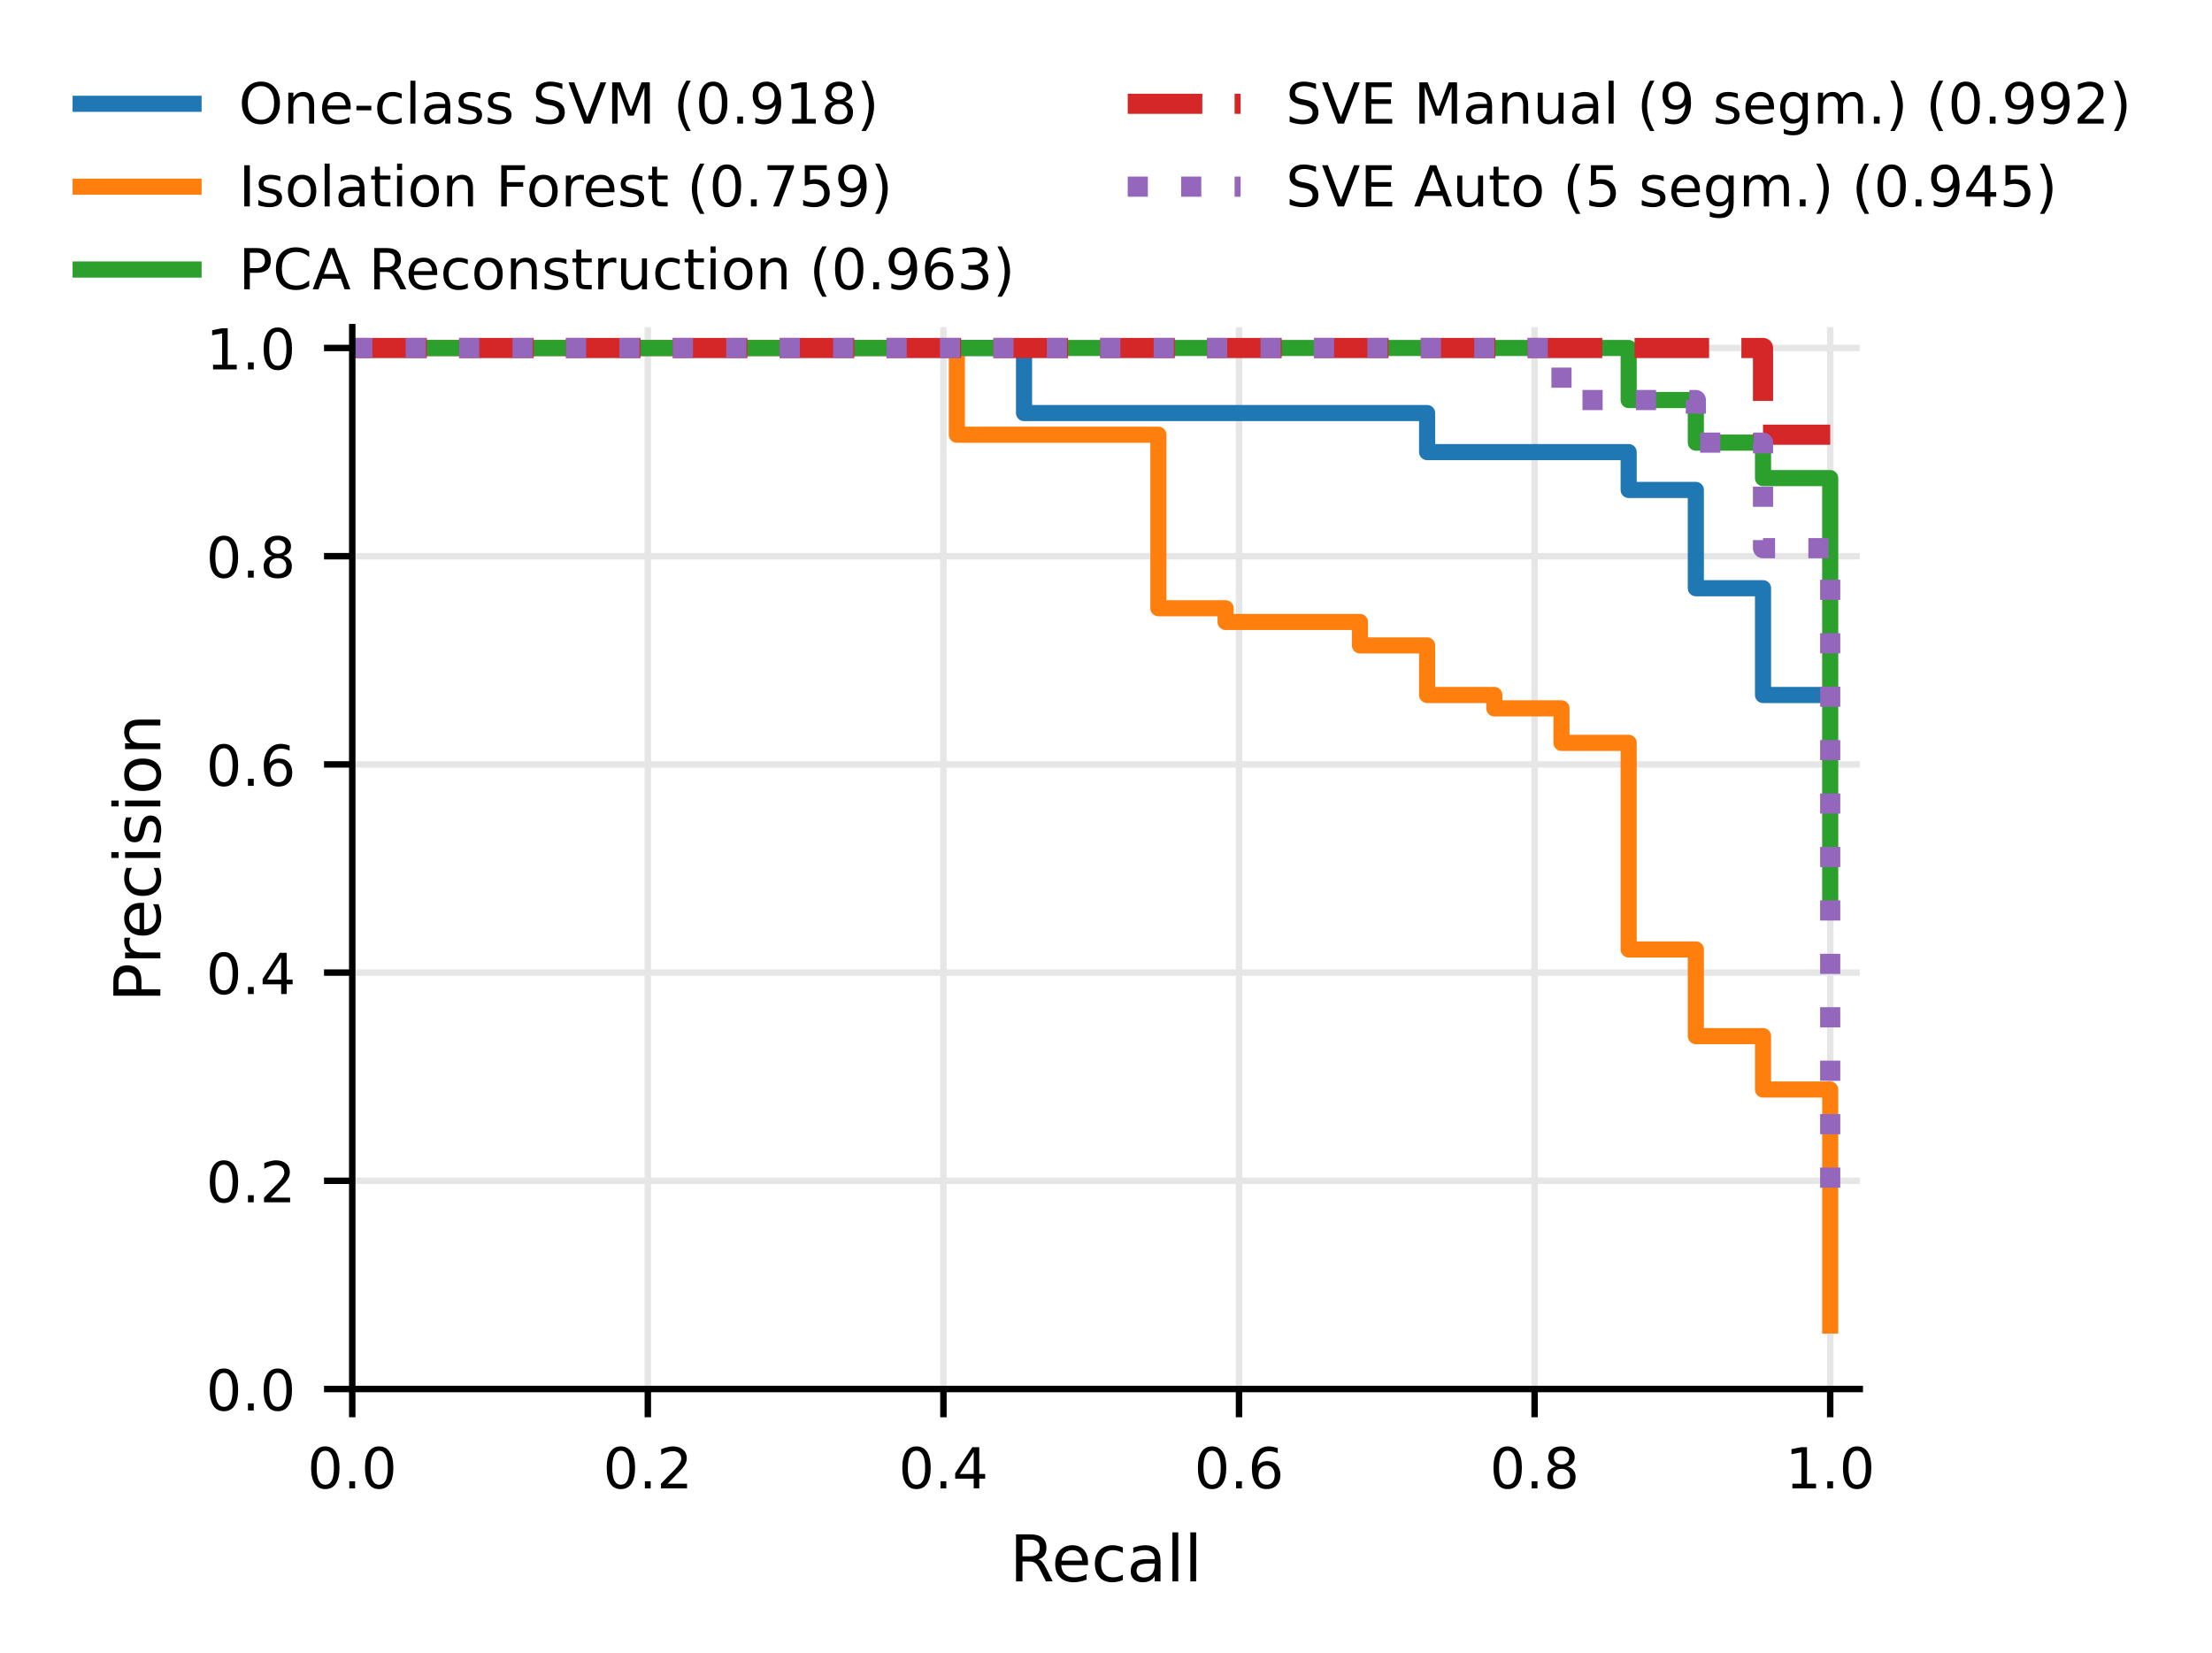
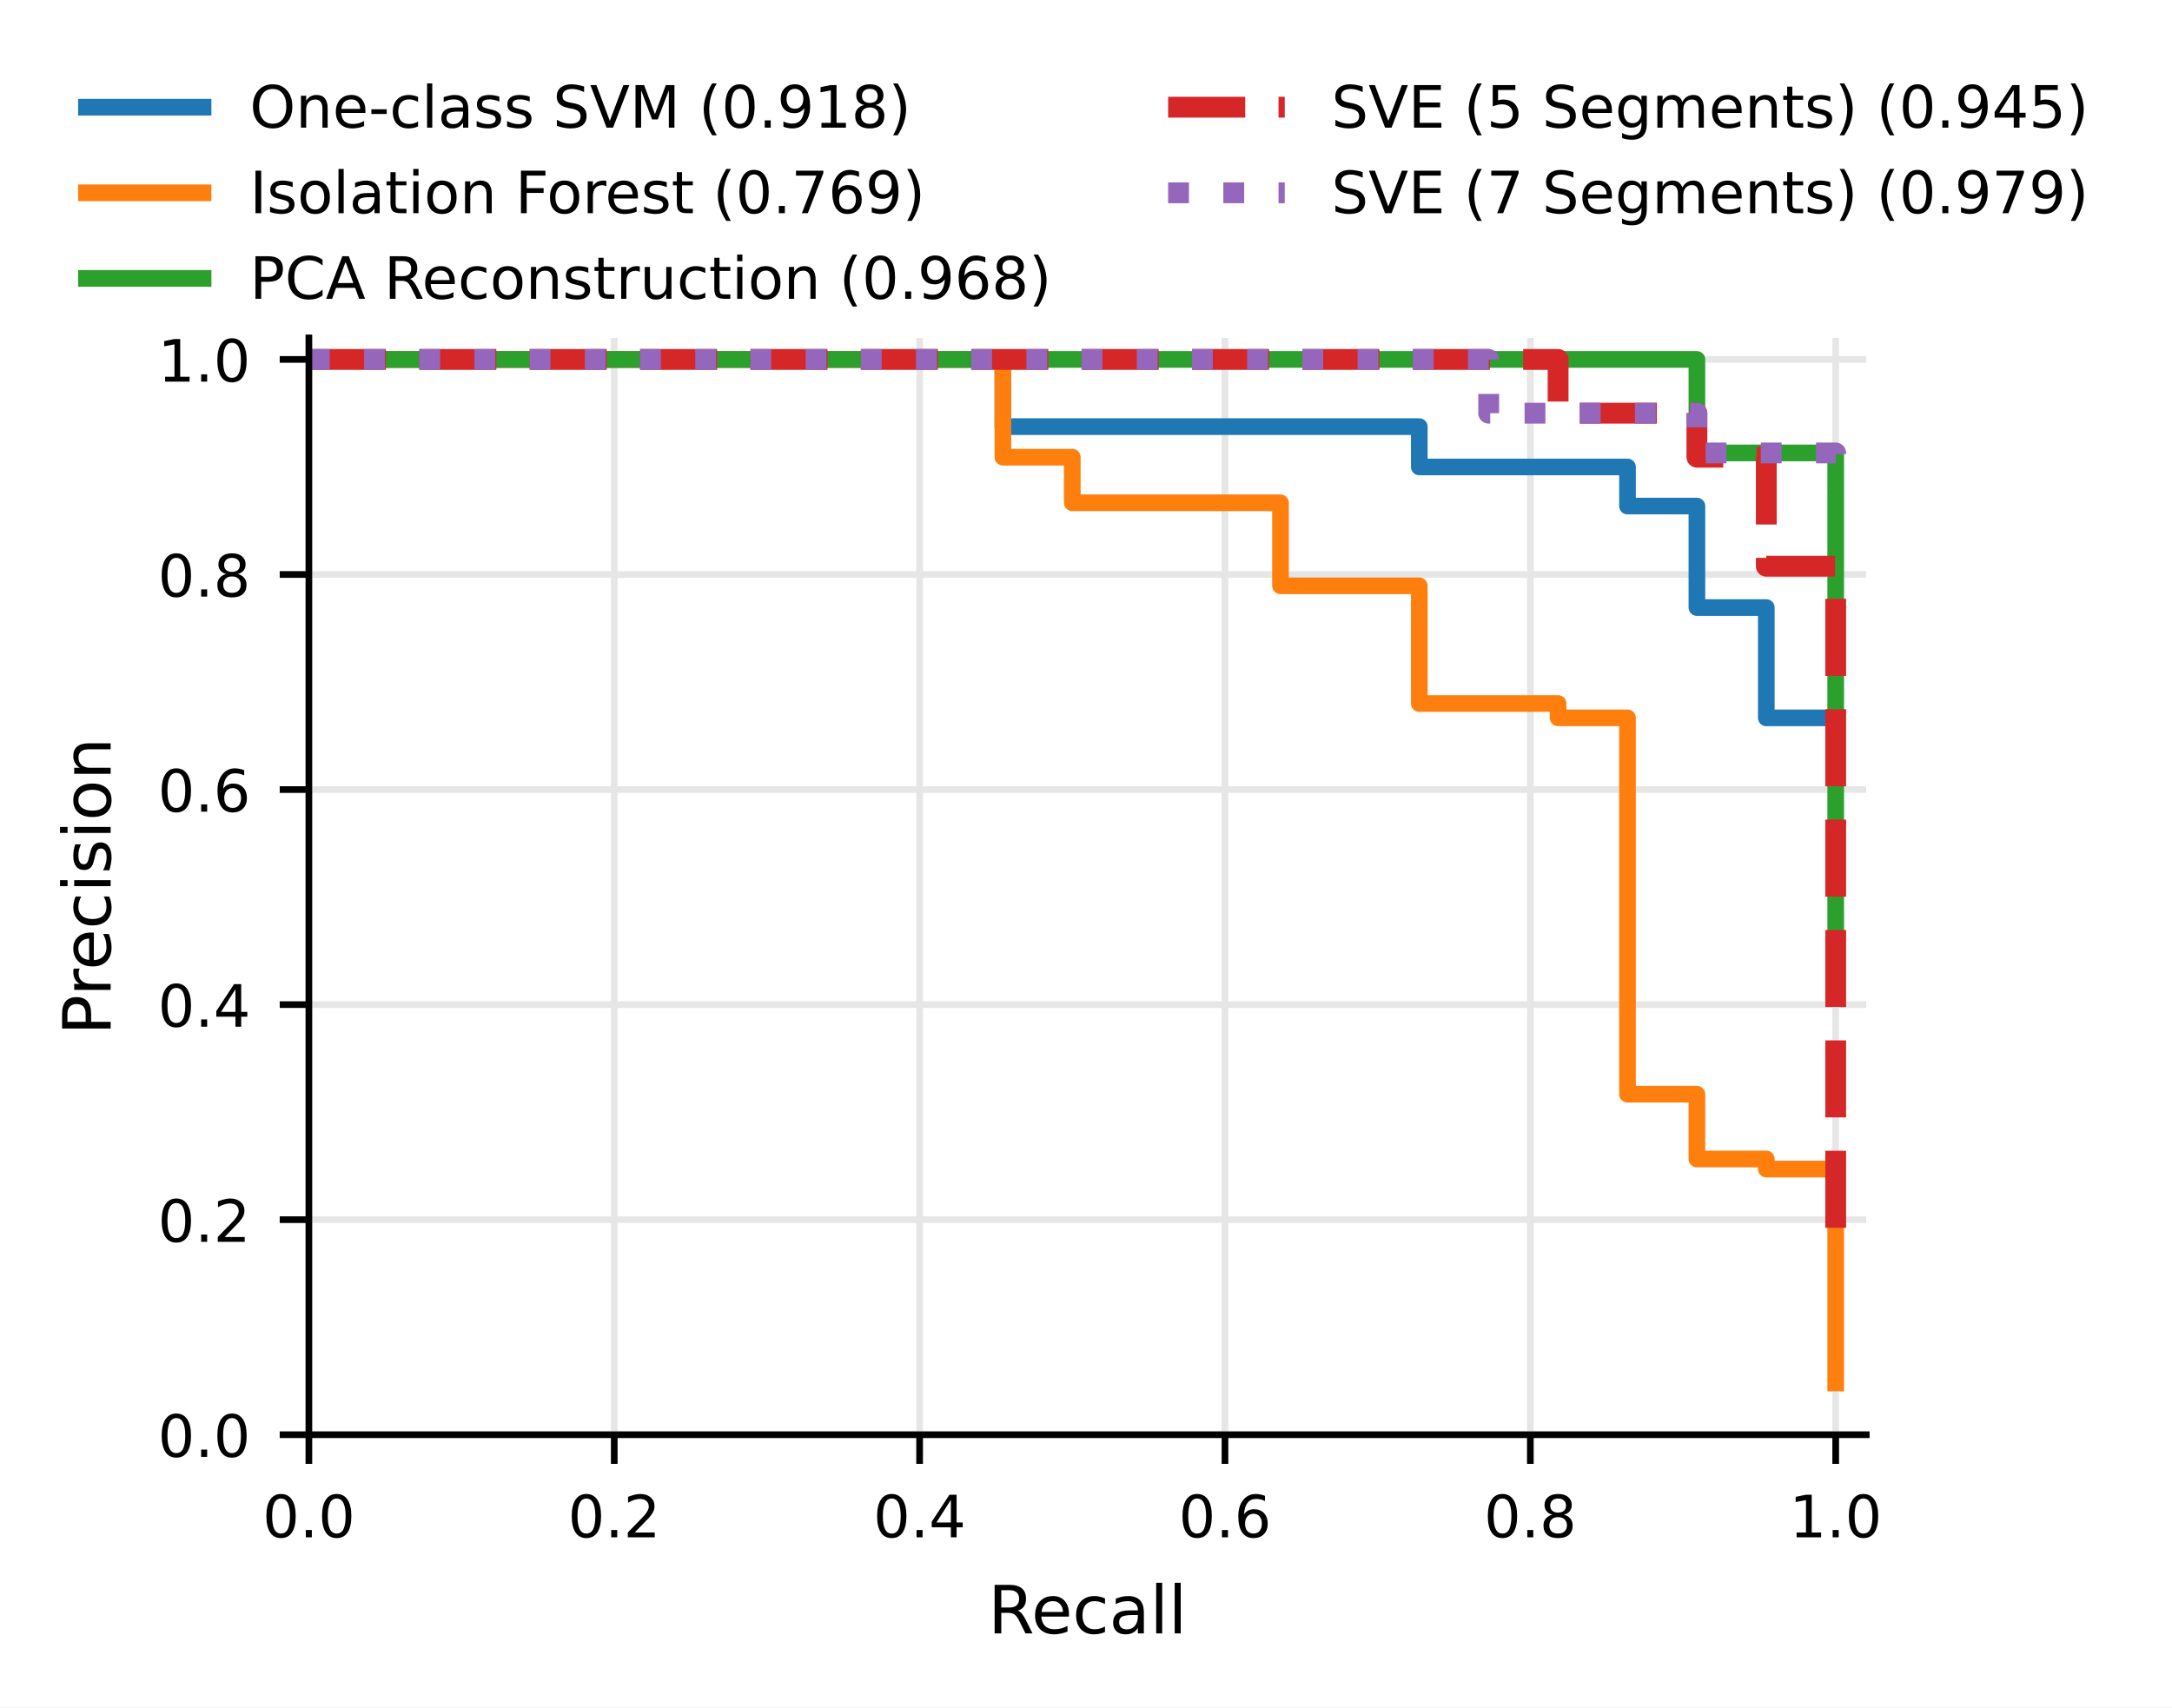
- <svg xmlns="http://www.w3.org/2000/svg" xmlns:xlink="http://www.w3.org/1999/xlink" width="274.284pt" height="204.932pt" viewBox="0 0 274.284 204.932" version="1.1">
+ <svg xmlns="http://www.w3.org/2000/svg" xmlns:xlink="http://www.w3.org/1999/xlink" width="260.705pt" height="204.932pt" viewBox="0 0 260.705 204.932" version="1.1">
  <defs>
    <style type="text/css">*{stroke-linejoin: round; stroke-linecap: butt}</style>
  </defs>
  <g id="figure_1">
    <g id="patch_1">
-       <path d="M 0 204.932  L 274.284 204.932  L 274.284 0  L 0 0  z " style="fill: #ffffff" />
+       <path d="M 0 204.932  L 260.705 204.932  L 260.705 0  L 0 0  z " style="fill: #ffffff" />
    </g>
    <g id="axes_1">
      <g id="patch_2">
-         <path d="M 43.677 172.215  L 230.607 172.215  L 230.607 40.563  L 43.677 40.563  z " style="fill: #ffffff" />
+         <path d="M 37.075 172.215  L 224.005 172.215  L 224.005 40.563  L 37.075 40.563  z " style="fill: #ffffff" />
      </g>
      <g id="matplotlib.axis_1">
        <g id="xtick_1">
          <g id="line2d_1">
-             <path d="M 43.677 172.215  L 43.677 40.563  " clip-path="url(#p93f722925f)" style="fill: none; stroke: #e6e6e6; stroke-width: 0.8; stroke-linecap: square" />
+             <path d="M 37.075 172.215  L 37.075 40.563  " clip-path="url(#pd01b79abc2)" style="fill: none; stroke: #e6e6e6; stroke-width: 0.8; stroke-linecap: square" />
          </g>
          <g id="line2d_2">
            <defs>
-               <path id="ma063ad20f3" d="M 0 0  L 0 3.5  " style="stroke: #000000; stroke-width: 0.8" />
+               <path id="mc4171eed5b" d="M 0 0  L 0 3.5  " style="stroke: #000000; stroke-width: 0.8" />
            </defs>
            <g>
-               <use xlink:href="#ma063ad20f3" x="43.677" y="172.215" style="stroke: #000000; stroke-width: 0.8" />
+               <use xlink:href="#mc4171eed5b" x="37.075" y="172.215" style="stroke: #000000; stroke-width: 0.8" />
            </g>
          </g>
          <g id="text_1">
-             <text style="font-size: 7px; font-family: 'DejaVu Sans', 'Bitstream Vera Sans', 'Computer Modern Sans Serif', 'Lucida Grande', 'Verdana', 'Geneva', 'Lucid', 'Arial', 'Helvetica', 'Avant Garde', sans-serif; text-anchor: middle" x="43.677" y="184.533" transform="rotate(-0 43.67688 184.5335)">0.0</text>
+             <text style="font-size: 7px; font-family: 'DejaVu Sans', 'Bitstream Vera Sans', 'Computer Modern Sans Serif', 'Lucida Grande', 'Verdana', 'Geneva', 'Lucid', 'Arial', 'Helvetica', 'Avant Garde', sans-serif; text-anchor: middle" x="37.075" y="184.533" transform="rotate(-0 37.07469 184.5335)">0.0</text>
          </g>
        </g>
        <g id="xtick_2">
          <g id="line2d_3">
-             <path d="M 80.33 172.215  L 80.33 40.563  " clip-path="url(#p93f722925f)" style="fill: none; stroke: #e6e6e6; stroke-width: 0.8; stroke-linecap: square" />
+             <path d="M 73.728 172.215  L 73.728 40.563  " clip-path="url(#pd01b79abc2)" style="fill: none; stroke: #e6e6e6; stroke-width: 0.8; stroke-linecap: square" />
          </g>
          <g id="line2d_4">
            <g>
-               <use xlink:href="#ma063ad20f3" x="80.33" y="172.215" style="stroke: #000000; stroke-width: 0.8" />
+               <use xlink:href="#mc4171eed5b" x="73.728" y="172.215" style="stroke: #000000; stroke-width: 0.8" />
            </g>
          </g>
          <g id="text_2">
-             <text style="font-size: 7px; font-family: 'DejaVu Sans', 'Bitstream Vera Sans', 'Computer Modern Sans Serif', 'Lucida Grande', 'Verdana', 'Geneva', 'Lucid', 'Arial', 'Helvetica', 'Avant Garde', sans-serif; text-anchor: middle" x="80.33" y="184.533" transform="rotate(-0 80.32982 184.5335)">0.2</text>
+             <text style="font-size: 7px; font-family: 'DejaVu Sans', 'Bitstream Vera Sans', 'Computer Modern Sans Serif', 'Lucida Grande', 'Verdana', 'Geneva', 'Lucid', 'Arial', 'Helvetica', 'Avant Garde', sans-serif; text-anchor: middle" x="73.728" y="184.533" transform="rotate(-0 73.72763 184.5335)">0.2</text>
          </g>
        </g>
        <g id="xtick_3">
          <g id="line2d_5">
-             <path d="M 116.983 172.215  L 116.983 40.563  " clip-path="url(#p93f722925f)" style="fill: none; stroke: #e6e6e6; stroke-width: 0.8; stroke-linecap: square" />
+             <path d="M 110.381 172.215  L 110.381 40.563  " clip-path="url(#pd01b79abc2)" style="fill: none; stroke: #e6e6e6; stroke-width: 0.8; stroke-linecap: square" />
          </g>
          <g id="line2d_6">
            <g>
-               <use xlink:href="#ma063ad20f3" x="116.983" y="172.215" style="stroke: #000000; stroke-width: 0.8" />
+               <use xlink:href="#mc4171eed5b" x="110.381" y="172.215" style="stroke: #000000; stroke-width: 0.8" />
            </g>
          </g>
          <g id="text_3">
-             <text style="font-size: 7px; font-family: 'DejaVu Sans', 'Bitstream Vera Sans', 'Computer Modern Sans Serif', 'Lucida Grande', 'Verdana', 'Geneva', 'Lucid', 'Arial', 'Helvetica', 'Avant Garde', sans-serif; text-anchor: middle" x="116.983" y="184.533" transform="rotate(-0 116.9828 184.5335)">0.4</text>
+             <text style="font-size: 7px; font-family: 'DejaVu Sans', 'Bitstream Vera Sans', 'Computer Modern Sans Serif', 'Lucida Grande', 'Verdana', 'Geneva', 'Lucid', 'Arial', 'Helvetica', 'Avant Garde', sans-serif; text-anchor: middle" x="110.381" y="184.533" transform="rotate(-0 110.3806 184.5335)">0.4</text>
          </g>
        </g>
        <g id="xtick_4">
          <g id="line2d_7">
-             <path d="M 153.636 172.215  L 153.636 40.563  " clip-path="url(#p93f722925f)" style="fill: none; stroke: #e6e6e6; stroke-width: 0.8; stroke-linecap: square" />
+             <path d="M 147.034 172.215  L 147.034 40.563  " clip-path="url(#pd01b79abc2)" style="fill: none; stroke: #e6e6e6; stroke-width: 0.8; stroke-linecap: square" />
          </g>
          <g id="line2d_8">
            <g>
-               <use xlink:href="#ma063ad20f3" x="153.636" y="172.215" style="stroke: #000000; stroke-width: 0.8" />
+               <use xlink:href="#mc4171eed5b" x="147.034" y="172.215" style="stroke: #000000; stroke-width: 0.8" />
            </g>
          </g>
          <g id="text_4">
-             <text style="font-size: 7px; font-family: 'DejaVu Sans', 'Bitstream Vera Sans', 'Computer Modern Sans Serif', 'Lucida Grande', 'Verdana', 'Geneva', 'Lucid', 'Arial', 'Helvetica', 'Avant Garde', sans-serif; text-anchor: middle" x="153.636" y="184.533" transform="rotate(-0 153.6357 184.5335)">0.6</text>
+             <text style="font-size: 7px; font-family: 'DejaVu Sans', 'Bitstream Vera Sans', 'Computer Modern Sans Serif', 'Lucida Grande', 'Verdana', 'Geneva', 'Lucid', 'Arial', 'Helvetica', 'Avant Garde', sans-serif; text-anchor: middle" x="147.034" y="184.533" transform="rotate(-0 147.0335 184.5335)">0.6</text>
          </g>
        </g>
        <g id="xtick_5">
          <g id="line2d_9">
-             <path d="M 190.289 172.215  L 190.289 40.563  " clip-path="url(#p93f722925f)" style="fill: none; stroke: #e6e6e6; stroke-width: 0.8; stroke-linecap: square" />
+             <path d="M 183.686 172.215  L 183.686 40.563  " clip-path="url(#pd01b79abc2)" style="fill: none; stroke: #e6e6e6; stroke-width: 0.8; stroke-linecap: square" />
          </g>
          <g id="line2d_10">
            <g>
-               <use xlink:href="#ma063ad20f3" x="190.289" y="172.215" style="stroke: #000000; stroke-width: 0.8" />
+               <use xlink:href="#mc4171eed5b" x="183.686" y="172.215" style="stroke: #000000; stroke-width: 0.8" />
            </g>
          </g>
          <g id="text_5">
-             <text style="font-size: 7px; font-family: 'DejaVu Sans', 'Bitstream Vera Sans', 'Computer Modern Sans Serif', 'Lucida Grande', 'Verdana', 'Geneva', 'Lucid', 'Arial', 'Helvetica', 'Avant Garde', sans-serif; text-anchor: middle" x="190.289" y="184.533" transform="rotate(-0 190.2886 184.5335)">0.8</text>
+             <text style="font-size: 7px; font-family: 'DejaVu Sans', 'Bitstream Vera Sans', 'Computer Modern Sans Serif', 'Lucida Grande', 'Verdana', 'Geneva', 'Lucid', 'Arial', 'Helvetica', 'Avant Garde', sans-serif; text-anchor: middle" x="183.686" y="184.533" transform="rotate(-0 183.6865 184.5335)">0.8</text>
          </g>
        </g>
        <g id="xtick_6">
          <g id="line2d_11">
-             <path d="M 226.942 172.215  L 226.942 40.563  " clip-path="url(#p93f722925f)" style="fill: none; stroke: #e6e6e6; stroke-width: 0.8; stroke-linecap: square" />
+             <path d="M 220.339 172.215  L 220.339 40.563  " clip-path="url(#pd01b79abc2)" style="fill: none; stroke: #e6e6e6; stroke-width: 0.8; stroke-linecap: square" />
          </g>
          <g id="line2d_12">
            <g>
-               <use xlink:href="#ma063ad20f3" x="226.942" y="172.215" style="stroke: #000000; stroke-width: 0.8" />
+               <use xlink:href="#mc4171eed5b" x="220.339" y="172.215" style="stroke: #000000; stroke-width: 0.8" />
            </g>
          </g>
          <g id="text_6">
-             <text style="font-size: 7px; font-family: 'DejaVu Sans', 'Bitstream Vera Sans', 'Computer Modern Sans Serif', 'Lucida Grande', 'Verdana', 'Geneva', 'Lucid', 'Arial', 'Helvetica', 'Avant Garde', sans-serif; text-anchor: middle" x="226.942" y="184.533" transform="rotate(-0 226.9416 184.5335)">1.0</text>
+             <text style="font-size: 7px; font-family: 'DejaVu Sans', 'Bitstream Vera Sans', 'Computer Modern Sans Serif', 'Lucida Grande', 'Verdana', 'Geneva', 'Lucid', 'Arial', 'Helvetica', 'Avant Garde', sans-serif; text-anchor: middle" x="220.339" y="184.533" transform="rotate(-0 220.3394 184.5335)">1.0</text>
          </g>
        </g>
        <g id="text_7">
-           <text style="font-size: 8px; font-family: 'DejaVu Sans', 'Bitstream Vera Sans', 'Computer Modern Sans Serif', 'Lucida Grande', 'Verdana', 'Geneva', 'Lucid', 'Arial', 'Helvetica', 'Avant Garde', sans-serif; text-anchor: middle" x="137.142" y="196.068" transform="rotate(-0 137.1419 196.068)">Recall</text>
+           <text style="font-size: 8px; font-family: 'DejaVu Sans', 'Bitstream Vera Sans', 'Computer Modern Sans Serif', 'Lucida Grande', 'Verdana', 'Geneva', 'Lucid', 'Arial', 'Helvetica', 'Avant Garde', sans-serif; text-anchor: middle" x="130.54" y="196.068" transform="rotate(-0 130.5397 196.068)">Recall</text>
        </g>
      </g>
      <g id="matplotlib.axis_2">
        <g id="ytick_1">
          <g id="line2d_13">
-             <path d="M 43.677 172.215  L 230.607 172.215  " clip-path="url(#p93f722925f)" style="fill: none; stroke: #e6e6e6; stroke-width: 0.8; stroke-linecap: square" />
+             <path d="M 37.075 172.215  L 224.005 172.215  " clip-path="url(#pd01b79abc2)" style="fill: none; stroke: #e6e6e6; stroke-width: 0.8; stroke-linecap: square" />
          </g>
          <g id="line2d_14">
            <defs>
-               <path id="mbc5e26e48d" d="M 0 0  L -3.5 0  " style="stroke: #000000; stroke-width: 0.8" />
+               <path id="m8b69d6b12c" d="M 0 0  L -3.5 0  " style="stroke: #000000; stroke-width: 0.8" />
            </defs>
            <g>
-               <use xlink:href="#mbc5e26e48d" x="43.677" y="172.215" style="stroke: #000000; stroke-width: 0.8" />
+               <use xlink:href="#m8b69d6b12c" x="37.075" y="172.215" style="stroke: #000000; stroke-width: 0.8" />
            </g>
          </g>
          <g id="text_8">
-             <text style="font-size: 7px; font-family: 'DejaVu Sans', 'Bitstream Vera Sans', 'Computer Modern Sans Serif', 'Lucida Grande', 'Verdana', 'Geneva', 'Lucid', 'Arial', 'Helvetica', 'Avant Garde', sans-serif; text-anchor: end" x="36.677" y="174.874" transform="rotate(-0 36.67688 174.874)">0.0</text>
+             <text style="font-size: 7px; font-family: 'DejaVu Sans', 'Bitstream Vera Sans', 'Computer Modern Sans Serif', 'Lucida Grande', 'Verdana', 'Geneva', 'Lucid', 'Arial', 'Helvetica', 'Avant Garde', sans-serif; text-anchor: end" x="30.075" y="174.874" transform="rotate(-0 30.07469 174.874)">0.0</text>
          </g>
        </g>
        <g id="ytick_2">
          <g id="line2d_15">
-             <path d="M 43.677 146.4  L 230.607 146.4  " clip-path="url(#p93f722925f)" style="fill: none; stroke: #e6e6e6; stroke-width: 0.8; stroke-linecap: square" />
+             <path d="M 37.075 146.4  L 224.005 146.4  " clip-path="url(#pd01b79abc2)" style="fill: none; stroke: #e6e6e6; stroke-width: 0.8; stroke-linecap: square" />
          </g>
          <g id="line2d_16">
            <g>
-               <use xlink:href="#mbc5e26e48d" x="43.677" y="146.4" style="stroke: #000000; stroke-width: 0.8" />
+               <use xlink:href="#m8b69d6b12c" x="37.075" y="146.4" style="stroke: #000000; stroke-width: 0.8" />
            </g>
          </g>
          <g id="text_9">
-             <text style="font-size: 7px; font-family: 'DejaVu Sans', 'Bitstream Vera Sans', 'Computer Modern Sans Serif', 'Lucida Grande', 'Verdana', 'Geneva', 'Lucid', 'Arial', 'Helvetica', 'Avant Garde', sans-serif; text-anchor: end" x="36.677" y="149.06" transform="rotate(-0 36.67688 149.0599)">0.2</text>
+             <text style="font-size: 7px; font-family: 'DejaVu Sans', 'Bitstream Vera Sans', 'Computer Modern Sans Serif', 'Lucida Grande', 'Verdana', 'Geneva', 'Lucid', 'Arial', 'Helvetica', 'Avant Garde', sans-serif; text-anchor: end" x="30.075" y="149.06" transform="rotate(-0 30.07469 149.0599)">0.2</text>
          </g>
        </g>
        <g id="ytick_3">
          <g id="line2d_17">
-             <path d="M 43.677 120.586  L 230.607 120.586  " clip-path="url(#p93f722925f)" style="fill: none; stroke: #e6e6e6; stroke-width: 0.8; stroke-linecap: square" />
+             <path d="M 37.075 120.586  L 224.005 120.586  " clip-path="url(#pd01b79abc2)" style="fill: none; stroke: #e6e6e6; stroke-width: 0.8; stroke-linecap: square" />
          </g>
          <g id="line2d_18">
            <g>
-               <use xlink:href="#mbc5e26e48d" x="43.677" y="120.586" style="stroke: #000000; stroke-width: 0.8" />
+               <use xlink:href="#m8b69d6b12c" x="37.075" y="120.586" style="stroke: #000000; stroke-width: 0.8" />
            </g>
          </g>
          <g id="text_10">
-             <text style="font-size: 7px; font-family: 'DejaVu Sans', 'Bitstream Vera Sans', 'Computer Modern Sans Serif', 'Lucida Grande', 'Verdana', 'Geneva', 'Lucid', 'Arial', 'Helvetica', 'Avant Garde', sans-serif; text-anchor: end" x="36.677" y="123.246" transform="rotate(-0 36.67688 123.2458)">0.4</text>
+             <text style="font-size: 7px; font-family: 'DejaVu Sans', 'Bitstream Vera Sans', 'Computer Modern Sans Serif', 'Lucida Grande', 'Verdana', 'Geneva', 'Lucid', 'Arial', 'Helvetica', 'Avant Garde', sans-serif; text-anchor: end" x="30.075" y="123.246" transform="rotate(-0 30.07469 123.2458)">0.4</text>
          </g>
        </g>
        <g id="ytick_4">
          <g id="line2d_19">
-             <path d="M 43.677 94.772  L 230.607 94.772  " clip-path="url(#p93f722925f)" style="fill: none; stroke: #e6e6e6; stroke-width: 0.8; stroke-linecap: square" />
+             <path d="M 37.075 94.772  L 224.005 94.772  " clip-path="url(#pd01b79abc2)" style="fill: none; stroke: #e6e6e6; stroke-width: 0.8; stroke-linecap: square" />
          </g>
          <g id="line2d_20">
            <g>
-               <use xlink:href="#mbc5e26e48d" x="43.677" y="94.772" style="stroke: #000000; stroke-width: 0.8" />
+               <use xlink:href="#m8b69d6b12c" x="37.075" y="94.772" style="stroke: #000000; stroke-width: 0.8" />
            </g>
          </g>
          <g id="text_11">
-             <text style="font-size: 7px; font-family: 'DejaVu Sans', 'Bitstream Vera Sans', 'Computer Modern Sans Serif', 'Lucida Grande', 'Verdana', 'Geneva', 'Lucid', 'Arial', 'Helvetica', 'Avant Garde', sans-serif; text-anchor: end" x="36.677" y="97.432" transform="rotate(-0 36.67688 97.43166)">0.6</text>
+             <text style="font-size: 7px; font-family: 'DejaVu Sans', 'Bitstream Vera Sans', 'Computer Modern Sans Serif', 'Lucida Grande', 'Verdana', 'Geneva', 'Lucid', 'Arial', 'Helvetica', 'Avant Garde', sans-serif; text-anchor: end" x="30.075" y="97.432" transform="rotate(-0 30.07469 97.43166)">0.6</text>
          </g>
        </g>
        <g id="ytick_5">
          <g id="line2d_21">
-             <path d="M 43.677 68.958  L 230.607 68.958  " clip-path="url(#p93f722925f)" style="fill: none; stroke: #e6e6e6; stroke-width: 0.8; stroke-linecap: square" />
+             <path d="M 37.075 68.958  L 224.005 68.958  " clip-path="url(#pd01b79abc2)" style="fill: none; stroke: #e6e6e6; stroke-width: 0.8; stroke-linecap: square" />
          </g>
          <g id="line2d_22">
            <g>
-               <use xlink:href="#mbc5e26e48d" x="43.677" y="68.958" style="stroke: #000000; stroke-width: 0.8" />
+               <use xlink:href="#m8b69d6b12c" x="37.075" y="68.958" style="stroke: #000000; stroke-width: 0.8" />
            </g>
          </g>
          <g id="text_12">
-             <text style="font-size: 7px; font-family: 'DejaVu Sans', 'Bitstream Vera Sans', 'Computer Modern Sans Serif', 'Lucida Grande', 'Verdana', 'Geneva', 'Lucid', 'Arial', 'Helvetica', 'Avant Garde', sans-serif; text-anchor: end" x="36.677" y="71.618" transform="rotate(-0 36.67688 71.61754)">0.8</text>
+             <text style="font-size: 7px; font-family: 'DejaVu Sans', 'Bitstream Vera Sans', 'Computer Modern Sans Serif', 'Lucida Grande', 'Verdana', 'Geneva', 'Lucid', 'Arial', 'Helvetica', 'Avant Garde', sans-serif; text-anchor: end" x="30.075" y="71.618" transform="rotate(-0 30.07469 71.61754)">0.8</text>
          </g>
        </g>
        <g id="ytick_6">
          <g id="line2d_23">
-             <path d="M 43.677 43.144  L 230.607 43.144  " clip-path="url(#p93f722925f)" style="fill: none; stroke: #e6e6e6; stroke-width: 0.8; stroke-linecap: square" />
+             <path d="M 37.075 43.144  L 224.005 43.144  " clip-path="url(#pd01b79abc2)" style="fill: none; stroke: #e6e6e6; stroke-width: 0.8; stroke-linecap: square" />
          </g>
          <g id="line2d_24">
            <g>
-               <use xlink:href="#mbc5e26e48d" x="43.677" y="43.144" style="stroke: #000000; stroke-width: 0.8" />
+               <use xlink:href="#m8b69d6b12c" x="37.075" y="43.144" style="stroke: #000000; stroke-width: 0.8" />
            </g>
          </g>
          <g id="text_13">
-             <text style="font-size: 7px; font-family: 'DejaVu Sans', 'Bitstream Vera Sans', 'Computer Modern Sans Serif', 'Lucida Grande', 'Verdana', 'Geneva', 'Lucid', 'Arial', 'Helvetica', 'Avant Garde', sans-serif; text-anchor: end" x="36.677" y="45.803" transform="rotate(-0 36.67688 45.80342)">1.0</text>
+             <text style="font-size: 7px; font-family: 'DejaVu Sans', 'Bitstream Vera Sans', 'Computer Modern Sans Serif', 'Lucida Grande', 'Verdana', 'Geneva', 'Lucid', 'Arial', 'Helvetica', 'Avant Garde', sans-serif; text-anchor: end" x="30.075" y="45.803" transform="rotate(-0 30.07469 45.80342)">1.0</text>
          </g>
        </g>
        <g id="text_14">
-           <text style="font-size: 8px; font-family: 'DejaVu Sans', 'Bitstream Vera Sans', 'Computer Modern Sans Serif', 'Lucida Grande', 'Verdana', 'Geneva', 'Lucid', 'Arial', 'Helvetica', 'Avant Garde', sans-serif; text-anchor: middle" x="19.881" y="106.389" transform="rotate(-90 19.88094 106.3886)">Precision</text>
+           <text style="font-size: 8px; font-family: 'DejaVu Sans', 'Bitstream Vera Sans', 'Computer Modern Sans Serif', 'Lucida Grande', 'Verdana', 'Geneva', 'Lucid', 'Arial', 'Helvetica', 'Avant Garde', sans-serif; text-anchor: middle" x="13.279" y="106.389" transform="rotate(-90 13.27875 106.3886)">Precision</text>
        </g>
      </g>
      <g id="line2d_25">
-         <path d="M 43.677 43.144  L 60.337 43.144  L 60.337 43.144  L 68.668 43.144  L 68.668 43.144  L 76.998 43.144  L 76.998 43.144  L 85.328 43.144  L 85.328 43.144  L 93.658 43.144  L 93.658 43.144  L 101.988 43.144  L 101.988 43.144  L 110.319 43.144  L 110.319 43.144  L 118.649 43.144  L 118.649 43.144  L 126.979 43.144  L 126.979 51.211  L 135.309 51.211  L 135.309 51.211  L 143.639 51.211  L 143.639 51.211  L 151.97 51.211  L 151.97 51.211  L 160.3 51.211  L 160.3 51.211  L 168.63 51.211  L 168.63 51.211  L 176.96 51.211  L 176.96 56.051  L 185.291 56.051  L 185.291 56.051  L 193.621 56.051  L 193.621 56.051  L 201.951 56.051  L 201.951 60.745  L 210.281 60.745  L 210.281 72.929  L 218.611 72.929  L 218.611 86.168  L 226.942 86.168  L 226.942 86.168  " clip-path="url(#p93f722925f)" style="fill: none; stroke: #1f77b4; stroke-width: 2; stroke-linecap: square" />
+         <path d="M 37.075 43.144  L 53.735 43.144  L 53.735 43.144  L 62.065 43.144  L 62.065 43.144  L 70.396 43.144  L 70.396 43.144  L 78.726 43.144  L 78.726 43.144  L 87.056 43.144  L 87.056 43.144  L 95.386 43.144  L 95.386 43.144  L 103.716 43.144  L 103.716 43.144  L 112.047 43.144  L 112.047 43.144  L 120.377 43.144  L 120.377 51.211  L 128.707 51.211  L 128.707 51.211  L 137.037 51.211  L 137.037 51.211  L 145.367 51.211  L 145.367 51.211  L 153.698 51.211  L 153.698 51.211  L 162.028 51.211  L 162.028 51.211  L 170.358 51.211  L 170.358 56.051  L 178.688 56.051  L 178.688 56.051  L 187.019 56.051  L 187.019 56.051  L 195.349 56.051  L 195.349 60.745  L 203.679 60.745  L 203.679 72.929  L 212.009 72.929  L 212.009 86.168  L 220.339 86.168  L 220.339 86.168  " clip-path="url(#pd01b79abc2)" style="fill: none; stroke: #1f77b4; stroke-width: 2; stroke-linecap: square" />
      </g>
      <g id="line2d_26">
-         <path d="M 43.677 43.144  L 52.007 43.144  L 52.007 43.144  L 60.337 43.144  L 60.337 43.144  L 68.668 43.144  L 68.668 43.144  L 76.998 43.144  L 76.998 43.144  L 85.328 43.144  L 85.328 43.144  L 93.658 43.144  L 93.658 43.144  L 101.988 43.144  L 101.988 43.144  L 110.319 43.144  L 110.319 43.144  L 118.649 43.144  L 118.649 53.9  L 126.979 53.9  L 126.979 53.9  L 135.309 53.9  L 135.309 53.9  L 143.639 53.9  L 143.639 75.412  L 151.97 75.412  L 151.97 77.11  L 160.3 77.11  L 160.3 77.11  L 168.63 77.11  L 168.63 80.021  L 176.96 80.021  L 176.96 86.168  L 185.291 86.168  L 185.291 87.822  L 193.621 87.822  L 193.621 92.102  L 201.951 92.102  L 201.951 117.718  L 210.281 117.718  L 210.281 128.462  L 218.611 128.462  L 218.611 135.085  L 226.942 135.085  L 226.942 164.349  " clip-path="url(#p93f722925f)" style="fill: none; stroke: #ff7f0e; stroke-width: 2; stroke-linecap: square" />
+         <path d="M 37.075 43.144  L 45.405 43.144  L 45.405 43.144  L 53.735 43.144  L 53.735 43.144  L 62.065 43.144  L 62.065 43.144  L 70.396 43.144  L 70.396 43.144  L 78.726 43.144  L 78.726 43.144  L 87.056 43.144  L 87.056 43.144  L 95.386 43.144  L 95.386 43.144  L 103.716 43.144  L 103.716 43.144  L 112.047 43.144  L 112.047 43.144  L 120.377 43.144  L 120.377 54.878  L 128.707 54.878  L 128.707 60.353  L 137.037 60.353  L 137.037 60.353  L 145.367 60.353  L 145.367 60.353  L 153.698 60.353  L 153.698 70.317  L 162.028 70.317  L 162.028 70.317  L 170.358 70.317  L 170.358 84.447  L 178.688 84.447  L 178.688 84.447  L 187.019 84.447  L 187.019 86.168  L 195.349 86.168  L 195.349 131.342  L 203.679 131.342  L 203.679 139.12  L 212.009 139.12  L 212.009 140.327  L 220.339 140.327  L 220.339 166.001  " clip-path="url(#pd01b79abc2)" style="fill: none; stroke: #ff7f0e; stroke-width: 2; stroke-linecap: square" />
      </g>
      <g id="line2d_27">
-         <path d="M 43.677 43.144  L 52.007 43.144  L 52.007 43.144  L 60.337 43.144  L 60.337 43.144  L 68.668 43.144  L 68.668 43.144  L 76.998 43.144  L 76.998 43.144  L 85.328 43.144  L 85.328 43.144  L 93.658 43.144  L 93.658 43.144  L 101.988 43.144  L 101.988 43.144  L 110.319 43.144  L 110.319 43.144  L 118.649 43.144  L 118.649 43.144  L 126.979 43.144  L 126.979 43.144  L 135.309 43.144  L 135.309 43.144  L 143.639 43.144  L 143.639 43.144  L 151.97 43.144  L 151.97 43.144  L 160.3 43.144  L 160.3 43.144  L 168.63 43.144  L 168.63 43.144  L 176.96 43.144  L 176.96 43.144  L 185.291 43.144  L 185.291 43.144  L 193.621 43.144  L 193.621 43.144  L 201.951 43.144  L 201.951 49.598  L 210.281 49.598  L 210.281 54.878  L 218.611 54.878  L 218.611 59.278  L 226.942 59.278  L 226.942 113.057  " clip-path="url(#p93f722925f)" style="fill: none; stroke: #2ca02c; stroke-width: 2; stroke-linecap: square" />
+         <path d="M 37.075 43.144  L 45.405 43.144  L 45.405 43.144  L 53.735 43.144  L 53.735 43.144  L 62.065 43.144  L 62.065 43.144  L 70.396 43.144  L 70.396 43.144  L 78.726 43.144  L 78.726 43.144  L 87.056 43.144  L 87.056 43.144  L 95.386 43.144  L 95.386 43.144  L 103.716 43.144  L 103.716 43.144  L 112.047 43.144  L 112.047 43.144  L 120.377 43.144  L 120.377 43.144  L 128.707 43.144  L 128.707 43.144  L 137.037 43.144  L 137.037 43.144  L 145.367 43.144  L 145.367 43.144  L 153.698 43.144  L 153.698 43.144  L 162.028 43.144  L 162.028 43.144  L 170.358 43.144  L 170.358 43.144  L 178.688 43.144  L 178.688 43.144  L 187.019 43.144  L 187.019 43.144  L 195.349 43.144  L 195.349 43.144  L 203.679 43.144  L 203.679 54.368  L 212.009 54.368  L 212.009 54.368  L 220.339 54.368  L 220.339 111.799  " clip-path="url(#pd01b79abc2)" style="fill: none; stroke: #2ca02c; stroke-width: 2; stroke-linecap: square" />
      </g>
      <g id="line2d_28">
-         <path d="M 43.677 43.144  L 52.007 43.144  L 52.007 43.144  L 60.337 43.144  L 60.337 43.144  L 68.668 43.144  L 68.668 43.144  L 76.998 43.144  L 76.998 43.144  L 85.328 43.144  L 85.328 43.144  L 93.658 43.144  L 93.658 43.144  L 101.988 43.144  L 101.988 43.144  L 110.319 43.144  L 110.319 43.144  L 118.649 43.144  L 118.649 43.144  L 126.979 43.144  L 126.979 43.144  L 135.309 43.144  L 135.309 43.144  L 143.639 43.144  L 143.639 43.144  L 151.97 43.144  L 151.97 43.144  L 160.3 43.144  L 160.3 43.144  L 168.63 43.144  L 168.63 43.144  L 176.96 43.144  L 176.96 43.144  L 185.291 43.144  L 185.291 43.144  L 193.621 43.144  L 193.621 43.144  L 201.951 43.144  L 201.951 43.144  L 210.281 43.144  L 210.281 43.144  L 218.611 43.144  L 218.611 53.9  L 226.942 53.9  L 226.942 53.9  " clip-path="url(#p93f722925f)" style="fill: none; stroke-dasharray: 9.25,4; stroke-dashoffset: 0; stroke: #d62728; stroke-width: 2.5" />
+         <path d="M 37.075 43.144  L 45.405 43.144  L 45.405 43.144  L 53.735 43.144  L 53.735 43.144  L 62.065 43.144  L 62.065 43.144  L 70.396 43.144  L 70.396 43.144  L 78.726 43.144  L 78.726 43.144  L 87.056 43.144  L 87.056 43.144  L 95.386 43.144  L 95.386 43.144  L 103.716 43.144  L 103.716 43.144  L 112.047 43.144  L 112.047 43.144  L 120.377 43.144  L 120.377 43.144  L 128.707 43.144  L 128.707 43.144  L 137.037 43.144  L 137.037 43.144  L 145.367 43.144  L 145.367 43.144  L 153.698 43.144  L 153.698 43.144  L 162.028 43.144  L 162.028 43.144  L 170.358 43.144  L 170.358 43.144  L 178.688 43.144  L 178.688 43.144  L 187.019 43.144  L 187.019 49.598  L 195.349 49.598  L 195.349 49.598  L 203.679 49.598  L 203.679 54.878  L 212.009 54.878  L 212.009 67.965  L 220.339 67.965  L 220.339 149.315  " clip-path="url(#pd01b79abc2)" style="fill: none; stroke-dasharray: 9.25,4; stroke-dashoffset: 0; stroke: #d62728; stroke-width: 2.5" />
      </g>
      <g id="line2d_29">
-         <path d="M 43.677 43.144  L 52.007 43.144  L 52.007 43.144  L 60.337 43.144  L 60.337 43.144  L 68.668 43.144  L 68.668 43.144  L 76.998 43.144  L 76.998 43.144  L 85.328 43.144  L 85.328 43.144  L 93.658 43.144  L 93.658 43.144  L 101.988 43.144  L 101.988 43.144  L 110.319 43.144  L 110.319 43.144  L 118.649 43.144  L 118.649 43.144  L 126.979 43.144  L 126.979 43.144  L 135.309 43.144  L 135.309 43.144  L 143.639 43.144  L 143.639 43.144  L 151.97 43.144  L 151.97 43.144  L 160.3 43.144  L 160.3 43.144  L 168.63 43.144  L 168.63 43.144  L 176.96 43.144  L 176.96 43.144  L 185.291 43.144  L 185.291 43.144  L 193.621 43.144  L 193.621 49.598  L 201.951 49.598  L 201.951 49.598  L 210.281 49.598  L 210.281 54.878  L 218.611 54.878  L 218.611 67.965  L 226.942 67.965  L 226.942 149.315  " clip-path="url(#p93f722925f)" style="fill: none; stroke-dasharray: 2.5,4.125; stroke-dashoffset: 0; stroke: #9467bd; stroke-width: 2.5" />
+         <path d="M 37.075 43.144  L 45.405 43.144  L 45.405 43.144  L 53.735 43.144  L 53.735 43.144  L 62.065 43.144  L 62.065 43.144  L 70.396 43.144  L 70.396 43.144  L 78.726 43.144  L 78.726 43.144  L 87.056 43.144  L 87.056 43.144  L 95.386 43.144  L 95.386 43.144  L 103.716 43.144  L 103.716 43.144  L 112.047 43.144  L 112.047 43.144  L 120.377 43.144  L 120.377 43.144  L 128.707 43.144  L 128.707 43.144  L 137.037 43.144  L 137.037 43.144  L 145.367 43.144  L 145.367 43.144  L 153.698 43.144  L 153.698 43.144  L 162.028 43.144  L 162.028 43.144  L 170.358 43.144  L 170.358 43.144  L 178.688 43.144  L 178.688 49.598  L 187.019 49.598  L 187.019 49.598  L 195.349 49.598  L 195.349 49.598  L 203.679 49.598  L 203.679 54.368  L 212.009 54.368  L 212.009 54.368  L 220.339 54.368  L 220.339 58.632  " clip-path="url(#pd01b79abc2)" style="fill: none; stroke-dasharray: 2.5,4.125; stroke-dashoffset: 0; stroke: #9467bd; stroke-width: 2.5" />
      </g>
      <g id="patch_3">
-         <path d="M 43.677 172.215  L 43.677 40.563  " style="fill: none; stroke: #000000; stroke-width: 0.8; stroke-linejoin: miter; stroke-linecap: square" />
+         <path d="M 37.075 172.215  L 37.075 40.563  " style="fill: none; stroke: #000000; stroke-width: 0.8; stroke-linejoin: miter; stroke-linecap: square" />
      </g>
      <g id="patch_4">
-         <path d="M 43.677 172.215  L 230.607 172.215  " style="fill: none; stroke: #000000; stroke-width: 0.8; stroke-linejoin: miter; stroke-linecap: square" />
+         <path d="M 37.075 172.215  L 224.005 172.215  " style="fill: none; stroke: #000000; stroke-width: 0.8; stroke-linejoin: miter; stroke-linecap: square" />
      </g>
      <g id="legend_1">
        <g id="line2d_30">
-           <path d="M 10 12.869  L 17 12.869  L 17 12.869  L 24 12.869  L 24 12.869  " style="fill: none; stroke: #1f77b4; stroke-width: 2; stroke-linecap: square" />
+           <path d="M 10.375 12.869  L 17.375 12.869  L 17.375 12.869  L 24.375 12.869  L 24.375 12.869  " style="fill: none; stroke: #1f77b4; stroke-width: 2; stroke-linecap: square" />
        </g>
        <g id="text_15">
-           <text style="font-size: 7px; font-family: 'DejaVu Sans', 'Bitstream Vera Sans', 'Computer Modern Sans Serif', 'Lucida Grande', 'Verdana', 'Geneva', 'Lucid', 'Arial', 'Helvetica', 'Avant Garde', sans-serif; text-anchor: start" x="29.6" y="15.319" transform="rotate(-0 29.6 15.31891)">One-class SVM (0.918)</text>
+           <text style="font-size: 7px; font-family: 'DejaVu Sans', 'Bitstream Vera Sans', 'Computer Modern Sans Serif', 'Lucida Grande', 'Verdana', 'Geneva', 'Lucid', 'Arial', 'Helvetica', 'Avant Garde', sans-serif; text-anchor: start" x="29.975" y="15.319" transform="rotate(-0 29.97484 15.31891)">One-class SVM (0.918)</text>
        </g>
        <g id="line2d_31">
-           <path d="M 10 23.144  L 17 23.144  L 17 23.144  L 24 23.144  L 24 23.144  " style="fill: none; stroke: #ff7f0e; stroke-width: 2; stroke-linecap: square" />
+           <path d="M 10.375 23.144  L 17.375 23.144  L 17.375 23.144  L 24.375 23.144  L 24.375 23.144  " style="fill: none; stroke: #ff7f0e; stroke-width: 2; stroke-linecap: square" />
        </g>
        <g id="text_16">
-           <text style="font-size: 7px; font-family: 'DejaVu Sans', 'Bitstream Vera Sans', 'Computer Modern Sans Serif', 'Lucida Grande', 'Verdana', 'Geneva', 'Lucid', 'Arial', 'Helvetica', 'Avant Garde', sans-serif; text-anchor: start" x="29.6" y="25.594" transform="rotate(-0 29.6 25.59359)">Isolation Forest (0.759)</text>
+           <text style="font-size: 7px; font-family: 'DejaVu Sans', 'Bitstream Vera Sans', 'Computer Modern Sans Serif', 'Lucida Grande', 'Verdana', 'Geneva', 'Lucid', 'Arial', 'Helvetica', 'Avant Garde', sans-serif; text-anchor: start" x="29.975" y="25.594" transform="rotate(-0 29.97484 25.59359)">Isolation Forest (0.769)</text>
        </g>
        <g id="line2d_32">
-           <path d="M 10 33.418  L 17 33.418  L 17 33.418  L 24 33.418  L 24 33.418  " style="fill: none; stroke: #2ca02c; stroke-width: 2; stroke-linecap: square" />
+           <path d="M 10.375 33.418  L 17.375 33.418  L 17.375 33.418  L 24.375 33.418  L 24.375 33.418  " style="fill: none; stroke: #2ca02c; stroke-width: 2; stroke-linecap: square" />
        </g>
        <g id="text_17">
-           <text style="font-size: 7px; font-family: 'DejaVu Sans', 'Bitstream Vera Sans', 'Computer Modern Sans Serif', 'Lucida Grande', 'Verdana', 'Geneva', 'Lucid', 'Arial', 'Helvetica', 'Avant Garde', sans-serif; text-anchor: start" x="29.6" y="35.868" transform="rotate(-0 29.6 35.86828)">PCA Reconstruction (0.963)</text>
+           <text style="font-size: 7px; font-family: 'DejaVu Sans', 'Bitstream Vera Sans', 'Computer Modern Sans Serif', 'Lucida Grande', 'Verdana', 'Geneva', 'Lucid', 'Arial', 'Helvetica', 'Avant Garde', sans-serif; text-anchor: start" x="29.975" y="35.868" transform="rotate(-0 29.97484 35.86828)">PCA Reconstruction (0.968)</text>
        </g>
        <g id="line2d_33">
-           <path d="M 139.835 12.869  L 146.835 12.869  L 146.835 12.869  L 153.835 12.869  L 153.835 12.869  " style="fill: none; stroke-dasharray: 9.25,4; stroke-dashoffset: 0; stroke: #d62728; stroke-width: 2.5" />
+           <path d="M 140.21 12.869  L 147.21 12.869  L 147.21 12.869  L 154.21 12.869  L 154.21 12.869  " style="fill: none; stroke-dasharray: 9.25,4; stroke-dashoffset: 0; stroke: #d62728; stroke-width: 2.5" />
        </g>
        <g id="text_18">
-           <text style="font-size: 7px; font-family: 'DejaVu Sans', 'Bitstream Vera Sans', 'Computer Modern Sans Serif', 'Lucida Grande', 'Verdana', 'Geneva', 'Lucid', 'Arial', 'Helvetica', 'Avant Garde', sans-serif; text-anchor: start" x="159.435" y="15.319" transform="rotate(-0 159.4347 15.31891)">SVE Manual (9 segm.) (0.992)</text>
+           <text style="font-size: 7px; font-family: 'DejaVu Sans', 'Bitstream Vera Sans', 'Computer Modern Sans Serif', 'Lucida Grande', 'Verdana', 'Geneva', 'Lucid', 'Arial', 'Helvetica', 'Avant Garde', sans-serif; text-anchor: start" x="159.81" y="15.319" transform="rotate(-0 159.8095 15.31891)">SVE (5 Segments) (0.945)</text>
        </g>
        <g id="line2d_34">
-           <path d="M 139.835 23.144  L 146.835 23.144  L 146.835 23.144  L 153.835 23.144  L 153.835 23.144  " style="fill: none; stroke-dasharray: 2.5,4.125; stroke-dashoffset: 0; stroke: #9467bd; stroke-width: 2.5" />
+           <path d="M 140.21 23.144  L 147.21 23.144  L 147.21 23.144  L 154.21 23.144  L 154.21 23.144  " style="fill: none; stroke-dasharray: 2.5,4.125; stroke-dashoffset: 0; stroke: #9467bd; stroke-width: 2.5" />
        </g>
        <g id="text_19">
-           <text style="font-size: 7px; font-family: 'DejaVu Sans', 'Bitstream Vera Sans', 'Computer Modern Sans Serif', 'Lucida Grande', 'Verdana', 'Geneva', 'Lucid', 'Arial', 'Helvetica', 'Avant Garde', sans-serif; text-anchor: start" x="159.435" y="25.594" transform="rotate(-0 159.4347 25.59359)">SVE Auto (5 segm.) (0.945)</text>
+           <text style="font-size: 7px; font-family: 'DejaVu Sans', 'Bitstream Vera Sans', 'Computer Modern Sans Serif', 'Lucida Grande', 'Verdana', 'Geneva', 'Lucid', 'Arial', 'Helvetica', 'Avant Garde', sans-serif; text-anchor: start" x="159.81" y="25.594" transform="rotate(-0 159.8095 25.59359)">SVE (7 Segments) (0.979)</text>
        </g>
      </g>
    </g>
  </g>
  <defs>
-     <clipPath id="p93f722925f">
-       <rect x="43.677" y="40.563" width="186.93" height="131.652" />
+     <clipPath id="pd01b79abc2">
+       <rect x="37.075" y="40.563" width="186.93" height="131.652" />
    </clipPath>
  </defs>
</svg>
